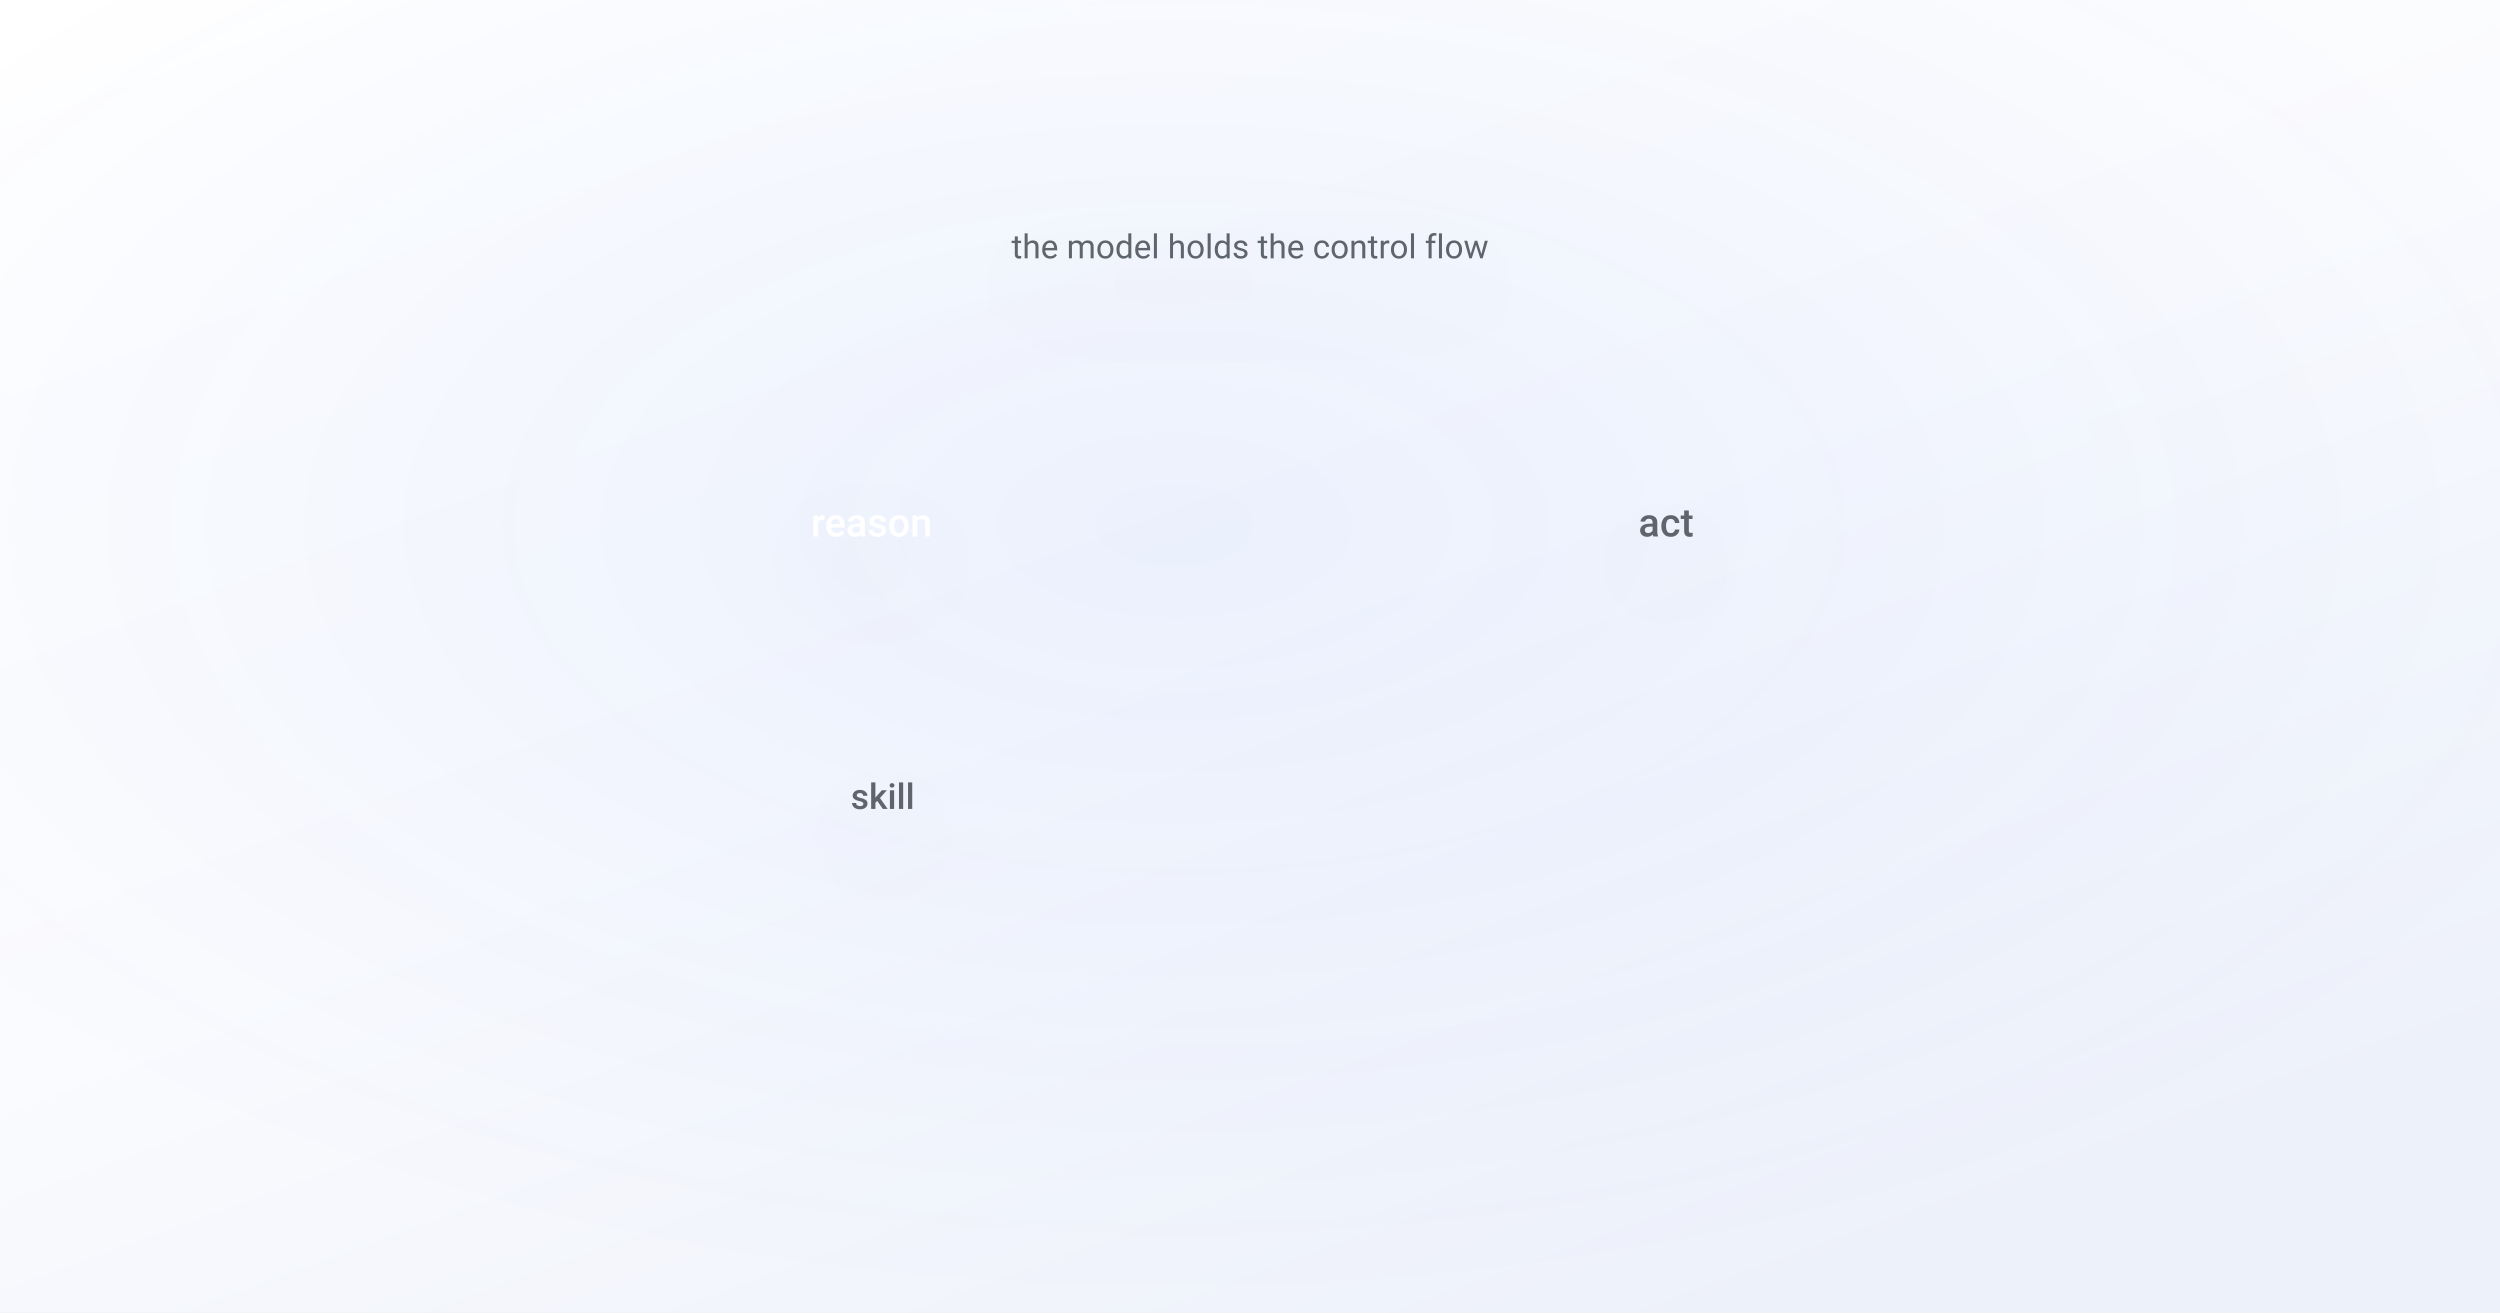
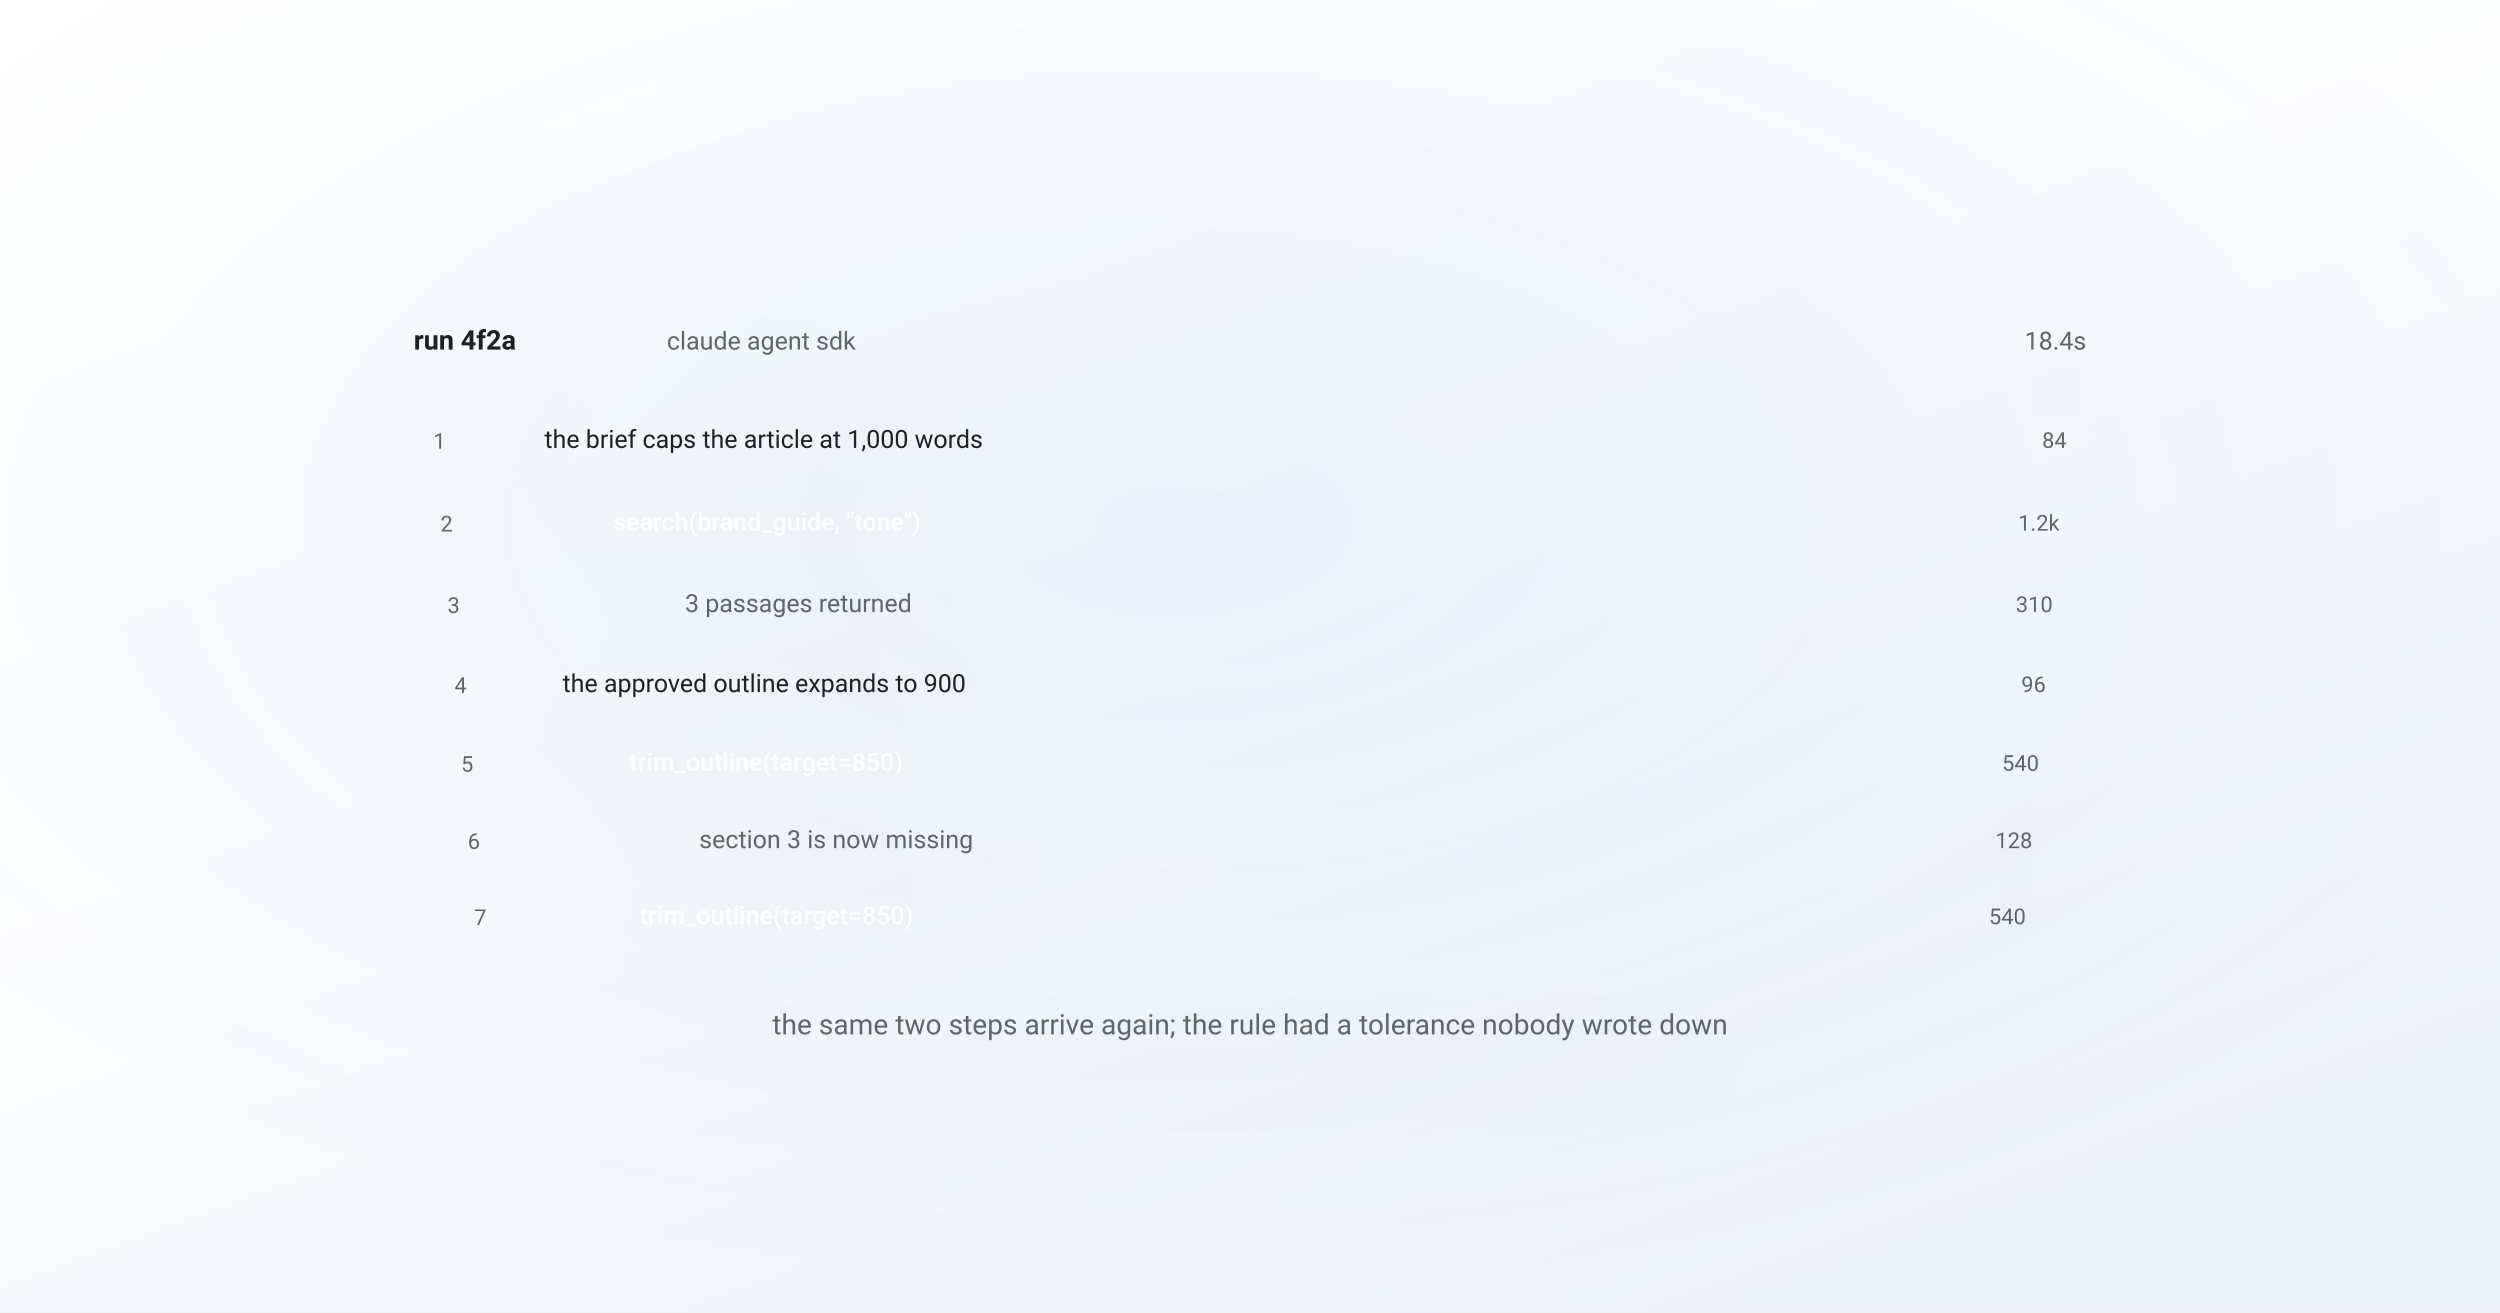
<svg xmlns="http://www.w3.org/2000/svg" viewBox="0 0 1200 630" font-family="-apple-system, BlinkMacSystemFont, 'Segoe UI', 'DM Sans', Roboto, sans-serif">
  <defs>
    <linearGradient id="bg" x1="0" y1="0" x2="0.7" y2="1">
      <stop offset="0" stop-color="#ffffff" />
      <stop offset="0.55" stop-color="#fafbfe" />
      <stop offset="1" stop-color="#edf1fa" />
    </linearGradient>
    <radialGradient id="glow" cx="0.47" cy="0.4" r="0.6">
      <stop offset="0" stop-color="#004aef" stop-opacity="0.06" />
      <stop offset="1" stop-color="#004aef" stop-opacity="0" />
    </radialGradient>
    <filter id="lift" x="-25%" y="-25%" width="150%" height="160%">
      <feDropShadow dx="0" dy="18" stdDeviation="24" flood-color="#0b1a3a" flood-opacity="0.11" />
    </filter>
  </defs>
  <style>
    /* 14s loop. Each class is a different kind of arrival, because the figures
       are about different kinds of event: text is typed, a result appears, a
       panel expands and pushes what is under it away, a curve is drawn. A fade
       only says "this exists".

       `transform-box: fill-box` is what makes transform-origin mean the shape's
       own box rather than the whole canvas. Without it a scaleX on a text line
       grows from the middle of the page.

       Every class rests on the finished figure, and reduced motion paints that
       frame directly. The og:image renderer forces reduced motion, so the still
       it captures is always the completed drawing. Check this after any change
       to the keyframes: a scaleY(0) that fails to reset removes the shape from
       every social card, and nobody notices until someone shares the post. */
    .c, .type, .pop, .rise, .expandy { transform-box: fill-box; }

    .c { opacity: 0; animation: fade 14s ease-in-out infinite; }
    @keyframes fade { 0% { opacity: 0 } 20%, 88% { opacity: var(--o, 1) } 100% { opacity: 0 } }

    .type { opacity: 0; transform-origin: left center;
             animation: type 14s cubic-bezier(0.25, 0.9, 0.3, 1) infinite; }
    @keyframes type { 0% { opacity: 0; transform: scaleX(0) }
                      6% { opacity: var(--o, 1); transform: scaleX(0) }
                      22%, 88% { opacity: var(--o, 1); transform: scaleX(1) }
                      100% { opacity: 0; transform: scaleX(1) } }

    .pop { opacity: 0; transform-origin: center;
            animation: pop 14s cubic-bezier(0.34, 1.56, 0.64, 1) infinite; }
    @keyframes pop { 0% { opacity: 0; transform: scale(0.6) }
                     18%, 88% { opacity: var(--o, 1); transform: scale(1) }
                     100% { opacity: 0; transform: scale(0.6) } }

    .rise { opacity: 0; animation: rise 14s cubic-bezier(0.2, 0.9, 0.3, 1) infinite; }
    @keyframes rise { 0% { opacity: 0; transform: translateY(22px) }
                      20%, 88% { opacity: var(--o, 1); transform: translateY(0) }
                      100% { opacity: 0; transform: translateY(22px) } }

    .expandy { opacity: 0; transform-origin: top center;
                animation: expandy 14s cubic-bezier(0.2, 0.9, 0.25, 1) infinite; }
    @keyframes expandy { 0% { opacity: 0; transform: scaleY(0) }
                         6% { opacity: var(--o, 1); transform: scaleY(0) }
                         24%, 88% { opacity: var(--o, 1); transform: scaleY(1) }
                         100% { opacity: 0; transform: scaleY(0) } }

    .draw { stroke-dasharray: var(--len, 2000); stroke-dashoffset: var(--len, 2000);
             animation: draw 14s ease-in-out infinite; }
    @keyframes draw { 0% { stroke-dashoffset: var(--len, 2000) }
                      26%, 88% { stroke-dashoffset: 0 }
                      100% { stroke-dashoffset: var(--len, 2000) } }

    .mark { opacity: 0; animation: mark 14s ease infinite; }
    @keyframes mark { 0%, 40% { opacity: 0 } 52%, 86% { opacity: 1 } 96%, 100% { opacity: 0 } }

    @media (prefers-reduced-motion: reduce) {
      .c, .type, .pop, .rise, .expandy { opacity: var(--o, 1); transform: none; animation: none }
      .draw { stroke-dashoffset: 0; animation: none }
      .mark { opacity: 1; animation: none }
    }
  </style>
  <rect width="1200" height="630" fill="url(#bg)" />
  <rect width="1200" height="630" fill="url(#glow)" />
+   <defs>
+     <linearGradient id="plate" x1="0.1" y1="0" x2="0.6" y2="1">
+       <stop offset="0" stop-color="#ffffff" stop-opacity="0.94" />
+       <stop offset="1" stop-color="#ffffff" stop-opacity="0.40" />
+     </linearGradient>
+     <linearGradient id="head" x1="0" y1="0" x2="1" y2="0">
+       <stop offset="0" stop-color="#004aef" />
+       <stop offset="1" stop-color="#2f6bf6" />
+     </linearGradient>
+     <linearGradient id="chip" x1="0" y1="0" x2="0" y2="1">
+       <stop offset="0" stop-color="#3a72f4" />
+       <stop offset="1" stop-color="#004aef" />
+     </linearGradient>
+     <linearGradient id="loss" x1="0" y1="0" x2="0" y2="1">
+       <stop offset="0" stop-color="#004aef" stop-opacity="0.18" />
+       <stop offset="1" stop-color="#004aef" stop-opacity="0" />
+     </linearGradient>
+     <radialGradient id="halo" cx="0.5" cy="0.5" r="0.5">
+       <stop offset="0" stop-color="#004aef" stop-opacity="0.14" />
+       <stop offset="1" stop-color="#004aef" stop-opacity="0" />
+     </radialGradient>
+     <filter id="soft" x="-40%" y="-40%" width="180%" height="180%">
+       <feDropShadow dx="0" dy="7" stdDeviation="10" flood-color="#0b1a3a" flood-opacity="0.14" />
+     </filter>
+   </defs>
  <g filter="url(#lift)">
-     <polygon class="rise" points="288.5,216.7 545.0,216.7 545.9,288.2 293.5,288.2" fill="#004aef" style="--o:1;animation-delay:0.04s" />
-     <text x="418.4" y="257.5" text-anchor="middle" font-size="19" fill="#ffffff" font-weight="500">reason</text>
-     <polygon class="rise" points="673.3,216.7 929.8,216.7 924.6,288.2 672.1,288.2" fill="#ffffff" stroke="#dfe4ec" stroke-width="1.2" style="--o:1;animation-delay:0.12s" />
-     <text x="799.7" y="257.5" text-anchor="middle" font-size="19" fill="#5f656d" font-weight="500">act</text>
-     <g class="c" style="--o:0.5;animation-delay:0.14s">
-       <line x1="552.7" y1="252.7" x2="656.4" y2="252.7" stroke="#004aef" stroke-width="1.6" />
-       <polygon points="665.4,252.7 656.4,257.2 656.4,248.2" fill="#004aef" />
+     <polygon class="rise" points="175.3,143.5 1024.7,143.5 994.2,476.6 205.8,476.6" fill="#ffffff" stroke="#dfe4ec" stroke-width="1.2" style="--o:1;animation-delay:0.02s" />
+     <polygon class="rise" points="175.3,143.5 1024.7,143.5 1021.5,179.1 178.5,179.1" fill="#f6f8fd" style="--o:1;animation-delay:0.03s" />
+     <text x="198.6" y="167.8" text-anchor="start" font-size="13" fill="#1f2124" font-weight="600">run 4f2a</text>
+     <text x="320.1" y="167.8" text-anchor="start" font-size="12" fill="#5f656d" font-weight="400">claude agent sdk</text>
+     <text x="1001.4" y="167.8" text-anchor="end" font-size="12" fill="#5f656d" font-weight="400">18.4s</text>
+     <text x="208.0" y="215.4" text-anchor="start" font-size="10.5" fill="#5f656d" font-weight="400"> 1</text>
+     <polygon class="type" points="243.3,199.0 248.0,199.0 249.7,220.3 245.0,220.3" fill="#5f656d" style="--o:0.35;animation-delay:0.06s" />
+     <text x="261.3" y="215.0" text-anchor="start" font-size="12" fill="#1f2124" font-weight="400">the brief caps the article at 1,000 words</text>
+     <text x="228.9" y="215.0" text-anchor="start" font-size="10" fill="#5f656d" font-weight="400" />
+     <text x="992.0" y="215.0" text-anchor="end" font-size="10.5" fill="#5f656d" font-weight="400">84</text>
+     <text x="211.4" y="255.1" text-anchor="start" font-size="10.5" fill="#5f656d" font-weight="400"> 2</text>
+     <polygon class="type" points="277.4,235.8 723.1,235.8 722.3,263.2 279.3,263.2" fill="url(#chip)" style="--o:1;animation-delay:0.11s" />
+     <text x="294.3" y="254.7" text-anchor="start" font-size="12" fill="#ffffff" font-weight="500">search(brand_guide, "tone")</text>
+     <text x="232.1" y="254.7" text-anchor="start" font-size="10" fill="#5f656d" font-weight="400" />
+     <text x="988.6" y="254.7" text-anchor="end" font-size="10.5" fill="#5f656d" font-weight="400">1.2k</text>
+     <text x="214.8" y="294.2" text-anchor="start" font-size="10.5" fill="#5f656d" font-weight="400"> 3</text>
+     <polygon class="type" points="311.3,278.3 316.0,278.3 317.3,299.0 312.7,299.0" fill="#5f656d" style="--o:0.35;animation-delay:0.16s" />
+     <text x="328.8" y="293.8" text-anchor="start" font-size="12" fill="#5f656d" font-weight="400">3 passages returned</text>
+     <text x="235.3" y="293.8" text-anchor="start" font-size="10" fill="#5f656d" font-weight="400" />
+     <text x="985.3" y="293.8" text-anchor="end" font-size="10.5" fill="#5f656d" font-weight="400">310</text>
+     <text x="218.1" y="332.6" text-anchor="start" font-size="10.5" fill="#5f656d" font-weight="400"> 4</text>
+     <polygon class="type" points="252.5,317.0 257.1,317.0 258.7,337.3 254.1,337.3" fill="#5f656d" style="--o:0.35;animation-delay:0.21s" />
+     <text x="270.0" y="332.2" text-anchor="start" font-size="12" fill="#1f2124" font-weight="400">the approved outline expands to 900</text>
+     <text x="238.4" y="332.2" text-anchor="start" font-size="10" fill="#5f656d" font-weight="400" />
+     <text x="982.0" y="332.2" text-anchor="end" font-size="10.5" fill="#5f656d" font-weight="400">96</text>
+     <text x="221.3" y="370.4" text-anchor="start" font-size="10.5" fill="#5f656d" font-weight="400"> 5</text>
+     <polygon class="type" points="285.6,352.0 678.4,352.0 678.0,378.0 287.5,378.0" fill="url(#chip)" style="--o:1;animation-delay:0.26s" />
+     <text x="302.1" y="370.0" text-anchor="start" font-size="12" fill="#ffffff" font-weight="500">trim_outline(target=850)</text>
+     <text x="241.5" y="370.0" text-anchor="start" font-size="10" fill="#5f656d" font-weight="400" />
+     <text x="978.7" y="370.0" text-anchor="end" font-size="10.5" fill="#5f656d" font-weight="400">540</text>
+     <text x="224.5" y="407.5" text-anchor="start" font-size="10.5" fill="#5f656d" font-weight="400"> 6</text>
+     <polygon class="type" points="318.7,392.4 323.2,392.4 324.4,412.0 319.9,412.0" fill="#5f656d" style="--o:0.35;animation-delay:0.31s" />
+     <text x="335.6" y="407.1" text-anchor="start" font-size="12" fill="#5f656d" font-weight="400">section 3 is now missing</text>
+     <text x="244.5" y="407.1" text-anchor="start" font-size="10" fill="#5f656d" font-weight="400" />
+     <text x="975.5" y="407.1" text-anchor="end" font-size="10.5" fill="#5f656d" font-weight="400">128</text>
+     <text x="227.6" y="444.0" text-anchor="start" font-size="10.5" fill="#5f656d" font-weight="400"> 7</text>
+     <polygon class="type" points="290.9,426.2 677.1,426.2 676.7,451.3 292.7,451.3" fill="url(#chip)" style="--o:1;animation-delay:0.36s" />
+     <text x="307.1" y="443.6" text-anchor="start" font-size="12" fill="#ffffff" font-weight="500">trim_outline(target=850)</text>
+     <text x="247.5" y="443.6" text-anchor="start" font-size="10" fill="#5f656d" font-weight="400" />
+     <text x="972.4" y="443.6" text-anchor="end" font-size="10.5" fill="#5f656d" font-weight="400">540</text>
+     <g class="c" style="--o:0.75;animation-delay:0.52s">
+       <path d="M1010.7 352.0 h14 V462.4 h-14" fill="none" stroke="#004aef" stroke-opacity="0.6" stroke-width="1.8" />
    </g>
-     <g class="c" style="--o:0.55;animation-delay:0.24s">
-       <path d="M925.3 214.7 Q614.0 138.7 302.2 214.7" fill="none" stroke="#004aef" stroke-width="1.6" />
-       <polygon points="302.2,214.7 311.2,209.7 311.2,219.7" fill="#004aef" />
+     <g class="mark">
+       <rect x="1032" y="393" width="86" height="30" rx="15" fill="#ffffff" stroke="#004aef" stroke-width="1.4" />
+       <text x="1075" y="413" font-size="13" fill="#004aef" text-anchor="middle" font-weight="600">↺ × 7</text>
    </g>
-     <text x="600.0" y="124.0" text-anchor="middle" font-size="16" fill="#5f656d" font-weight="400">the model holds the control flow</text>
-     <polygon class="rise" points="298.2,357.5 546.7,357.5 547.4,409.9 301.8,409.9" fill="#ffffff" stroke="#dfe4ec" stroke-width="1.2" style="--o:1;animation-delay:0.34s" />
-     <text x="423.7" y="388.3" text-anchor="middle" font-size="17" fill="#5f656d" font-weight="500">skill</text>
-     <g class="c" style="--o:0.5;animation-delay:0.38s">
-       <line x1="422.4" y1="355.6" x2="420.2" y2="301.9" stroke="#004aef" stroke-width="1.6" />
-       <polygon points="419.9,292.9 424.7,301.7 415.7,302.1" fill="#004aef" />
-     </g>
-   </g>
-   <g class="mark">
-     <line x1="350.0" y1="556.0" x2="392.0" y2="556.0" stroke="#04815a" stroke-width="1.4" />
-     <text x="402.0" y="561.0" font-size="17" fill="#04815a">a skill is loaded only when the step calls for it</text>
+     <text x="600.0" y="496.5" text-anchor="middle" font-size="13.5" fill="#5f656d" font-weight="400">the same two steps arrive again; the rule had a tolerance nobody wrote down</text>
  </g>
</svg>
